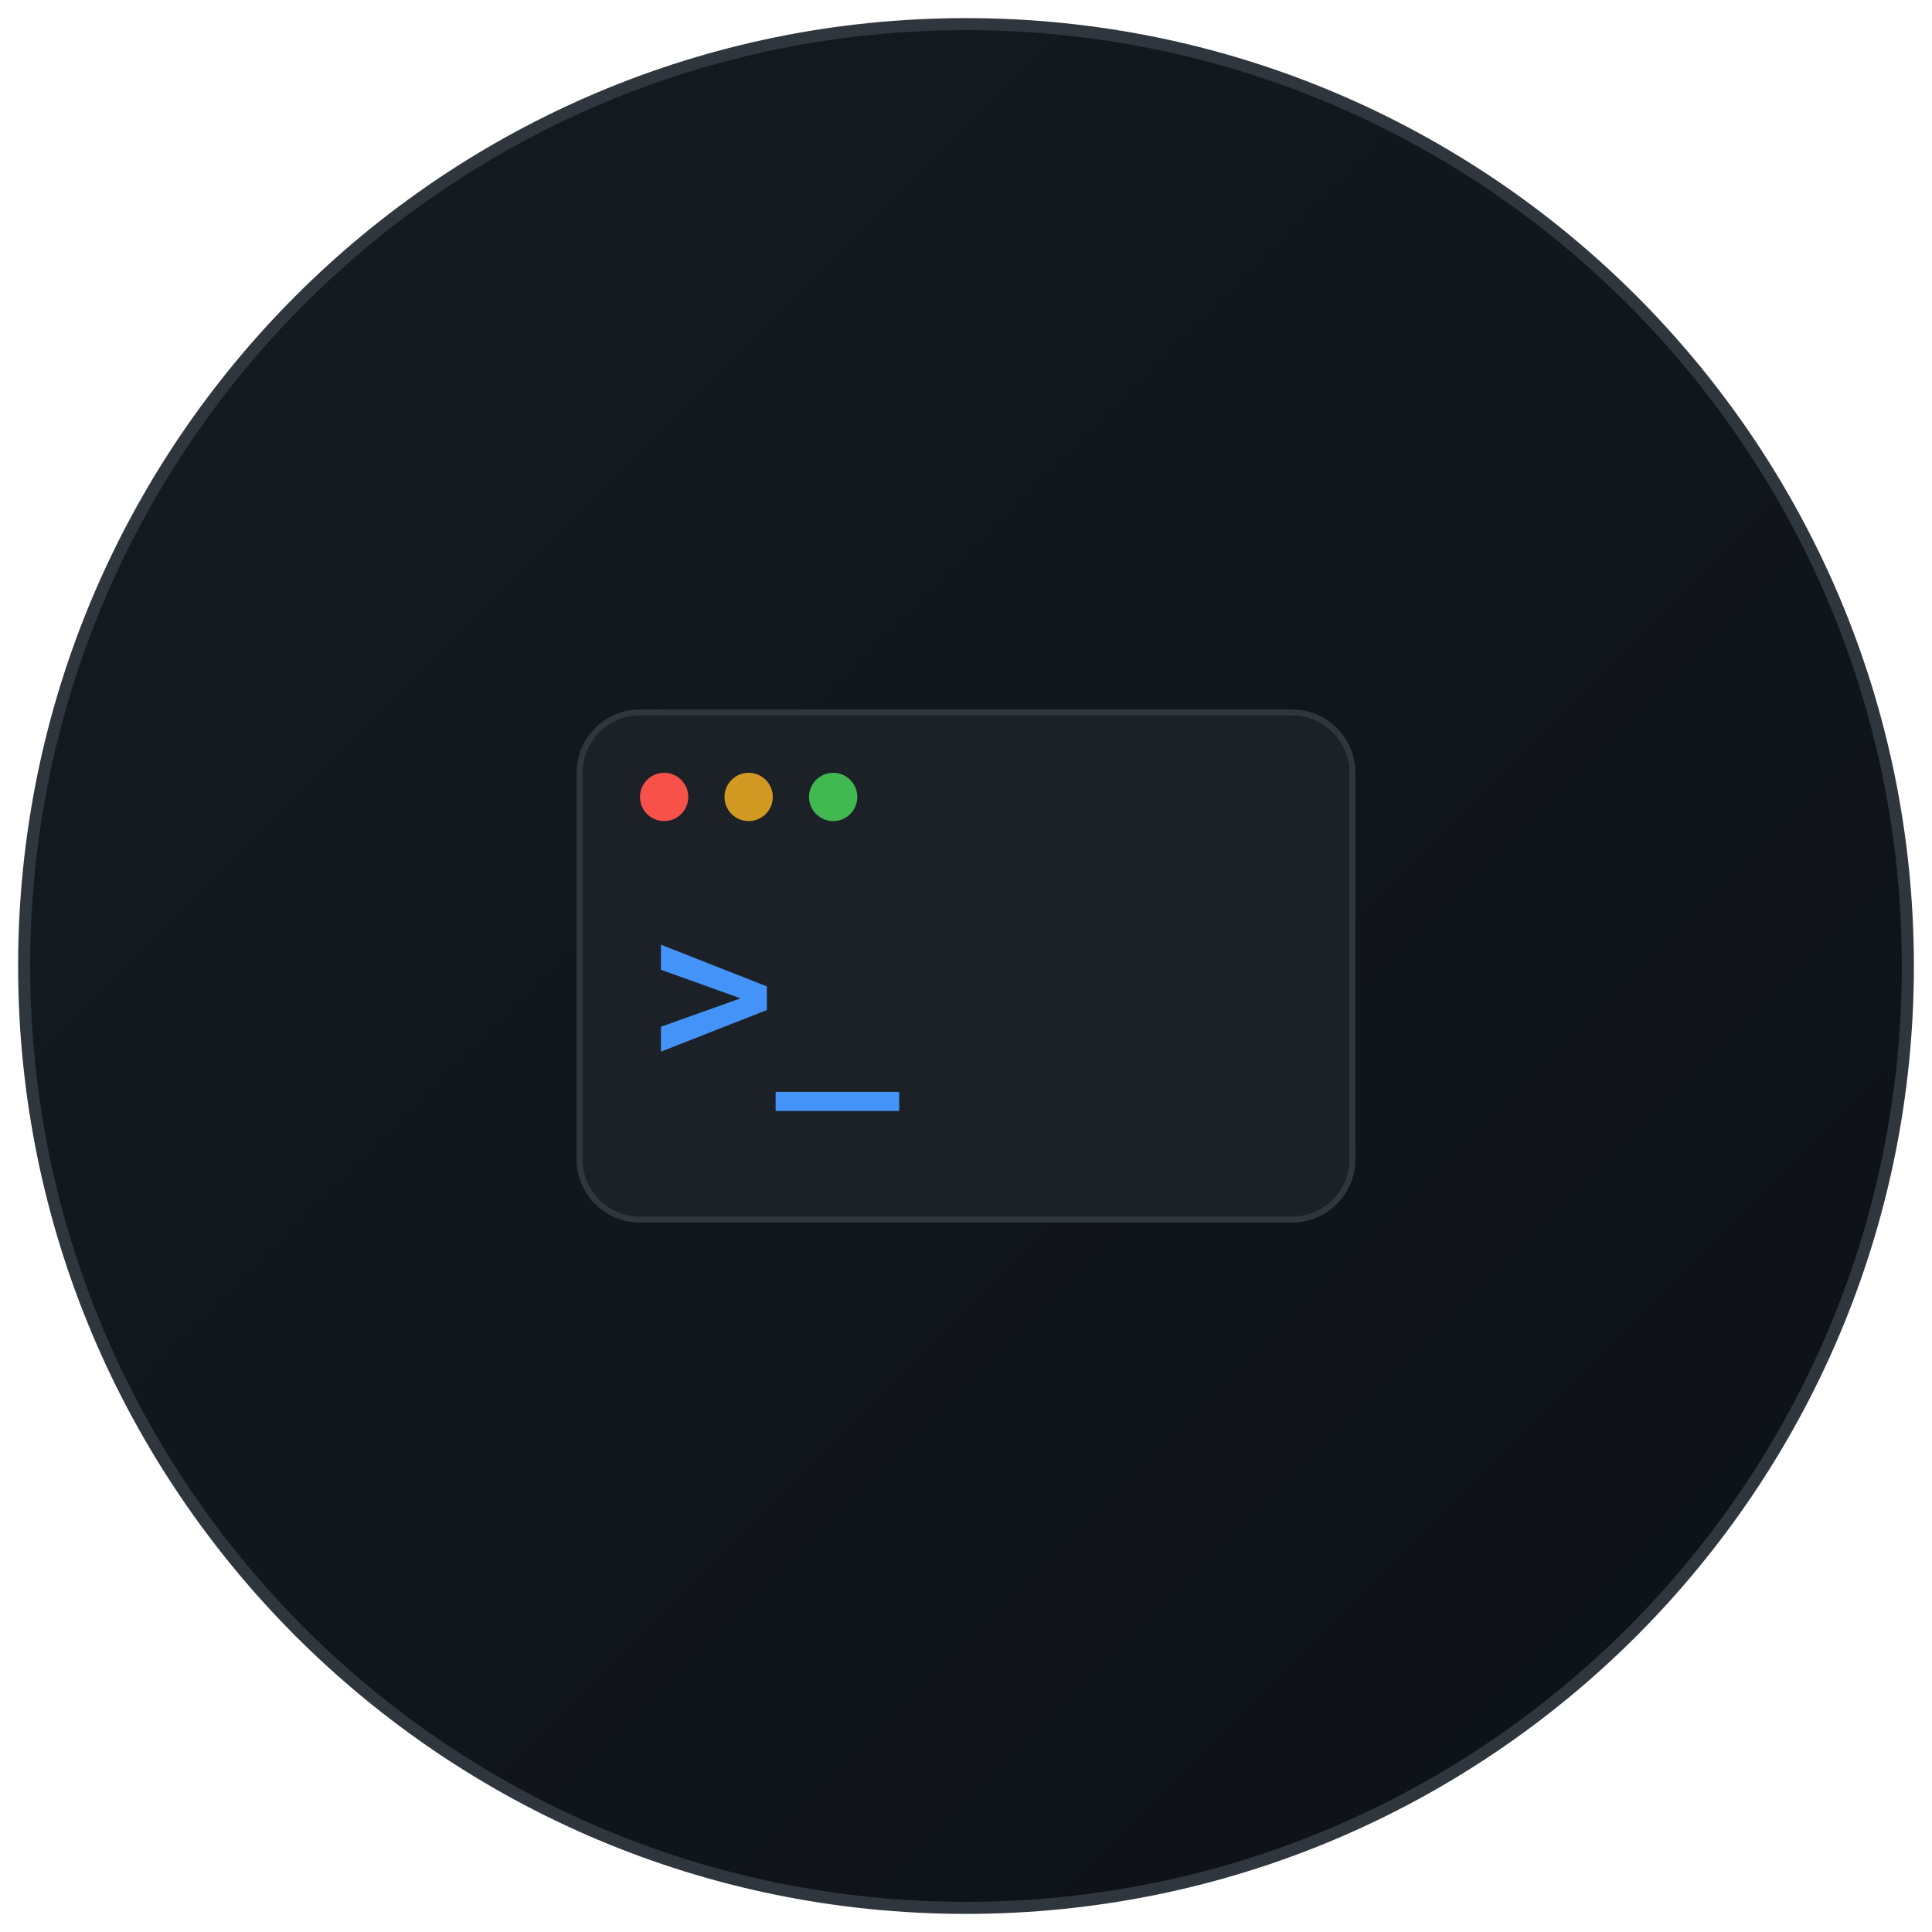
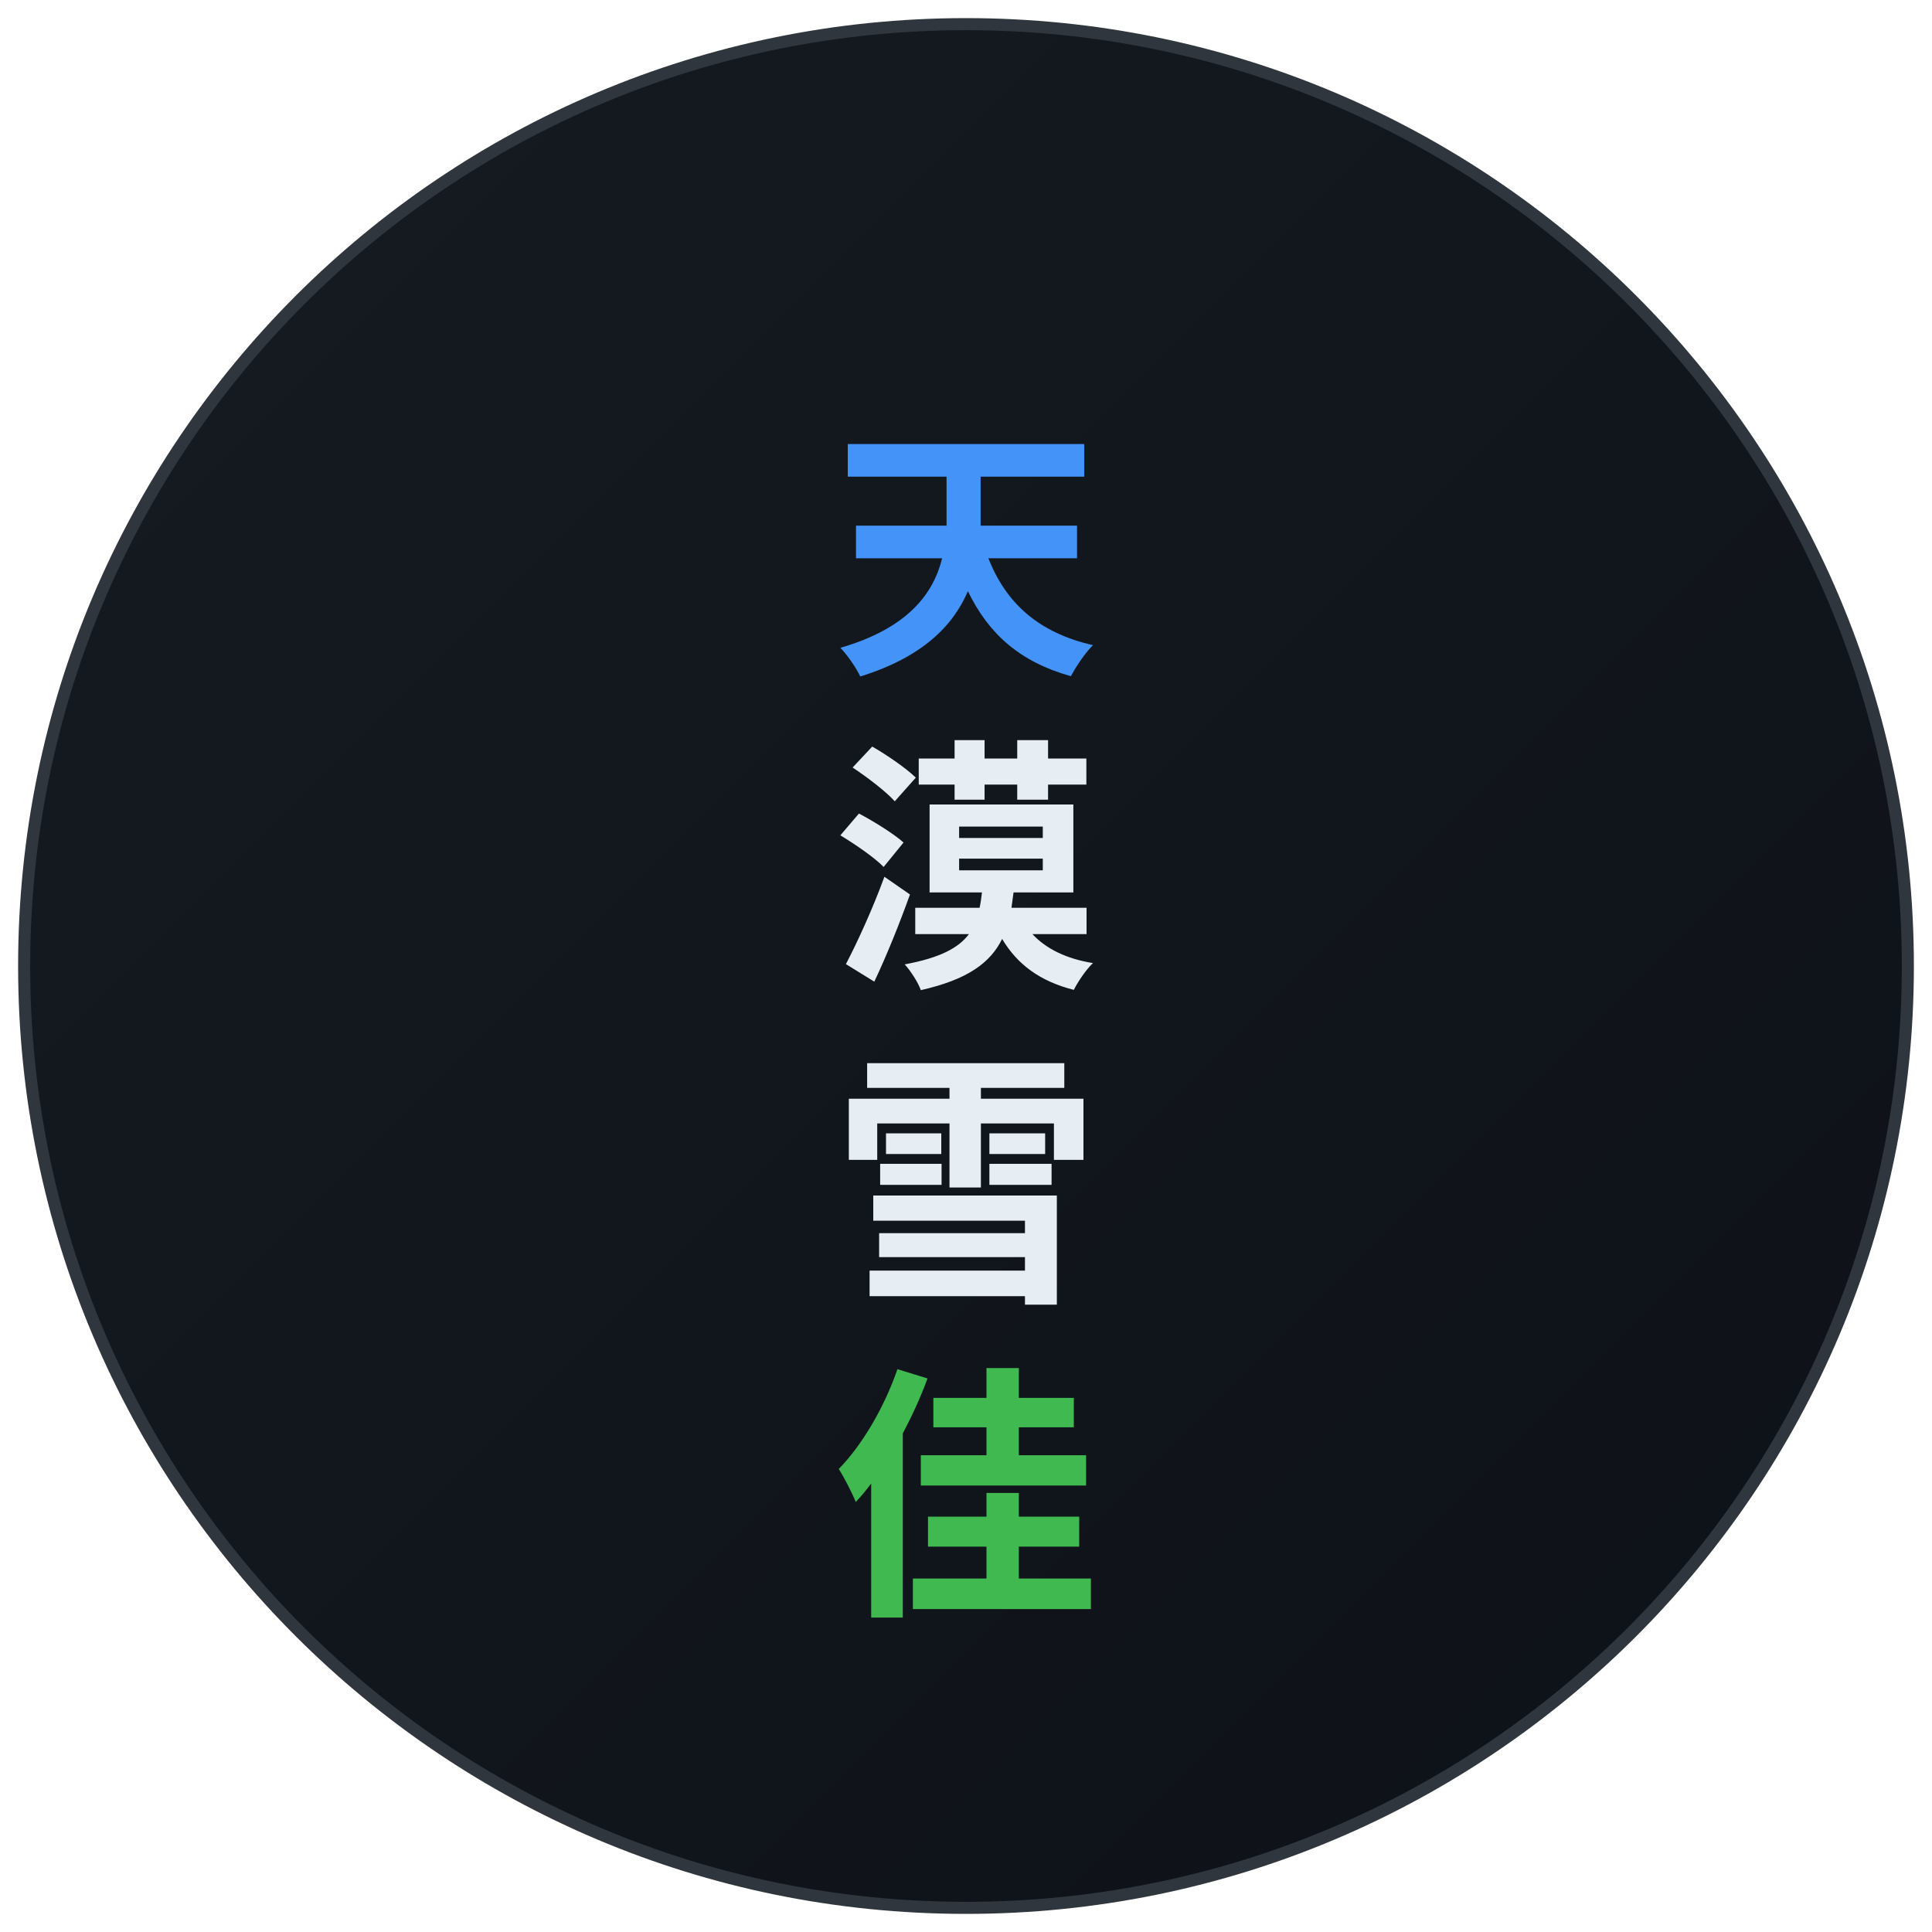
- <svg xmlns="http://www.w3.org/2000/svg" width="320" height="320" viewBox="0 0 320 320" role="img" aria-label="Placeholder avatar">
+ <svg xmlns="http://www.w3.org/2000/svg" width="320" height="320" viewBox="0 0 320 320" role="img" aria-label="天漠雪佳 avatar placeholder">
  <defs>
    <linearGradient id="bg" x1="0%" y1="0%" x2="100%" y2="100%">
      <stop offset="0%" stop-color="#161b22" />
      <stop offset="100%" stop-color="#0d1117" />
    </linearGradient>
  </defs>
  <circle cx="160" cy="160" r="156" fill="url(#bg)" />
  <circle cx="160" cy="160" r="156" fill="none" stroke="#30363d" stroke-width="2" />
-   <rect x="96" y="118" width="128" height="84" rx="10" fill="#1c2128" stroke="#30363d" />
-   <circle cx="110" cy="132" r="4" fill="#f85149" />
-   <circle cx="124" cy="132" r="4" fill="#d29922" />
-   <circle cx="138" cy="132" r="4" fill="#3fb950" />
-   <text x="108" y="176" font-family="ui-monospace, SFMono-Regular, Menlo, Consolas, monospace" font-size="34" font-weight="700" fill="#4493f8">&gt;_</text>
+   <text x="160" y="108" text-anchor="middle" font-family="'Microsoft YaHei', 'PingFang SC', 'Noto Sans SC', system-ui, sans-serif" font-size="44" font-weight="700" fill="#4493f8">天</text>
+   <text x="160" y="160" text-anchor="middle" font-family="'Microsoft YaHei', 'PingFang SC', 'Noto Sans SC', system-ui, sans-serif" font-size="44" font-weight="700" fill="#e6edf3">漠</text>
+   <text x="160" y="212" text-anchor="middle" font-family="'Microsoft YaHei', 'PingFang SC', 'Noto Sans SC', system-ui, sans-serif" font-size="44" font-weight="700" fill="#e6edf3">雪</text>
+   <text x="160" y="264" text-anchor="middle" font-family="'Microsoft YaHei', 'PingFang SC', 'Noto Sans SC', system-ui, sans-serif" font-size="44" font-weight="700" fill="#3fb950">佳</text>
</svg>
